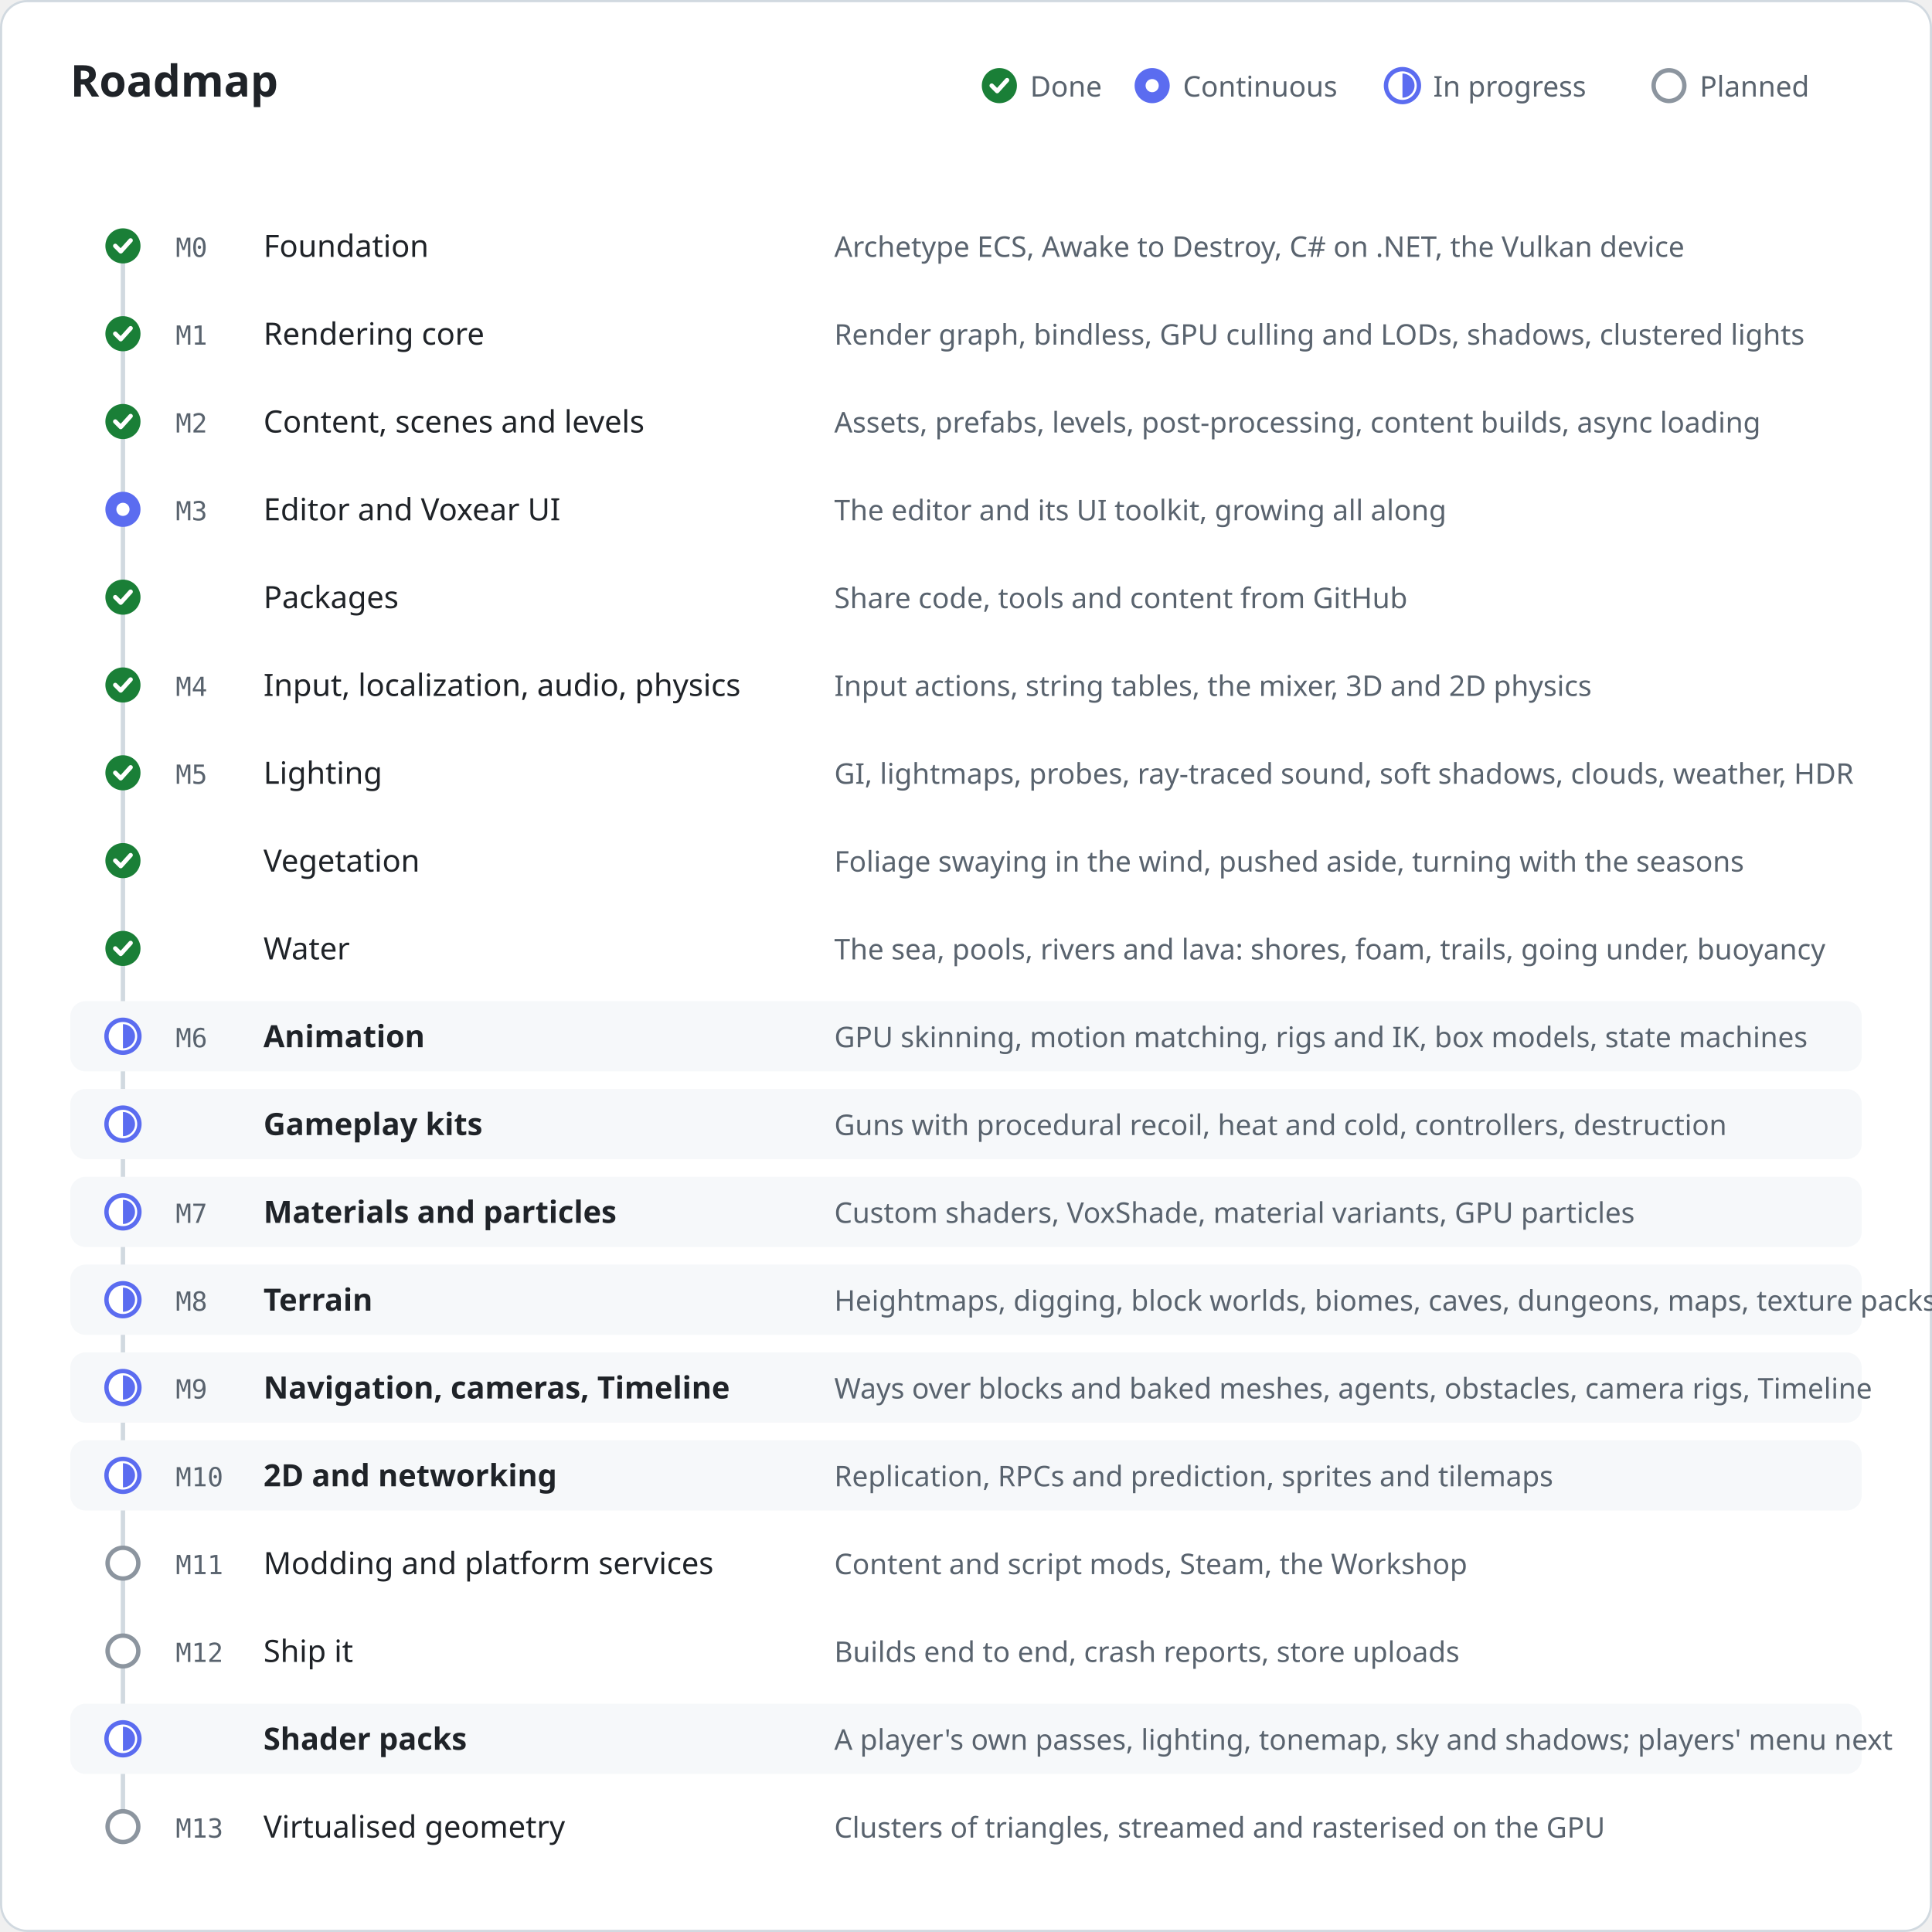
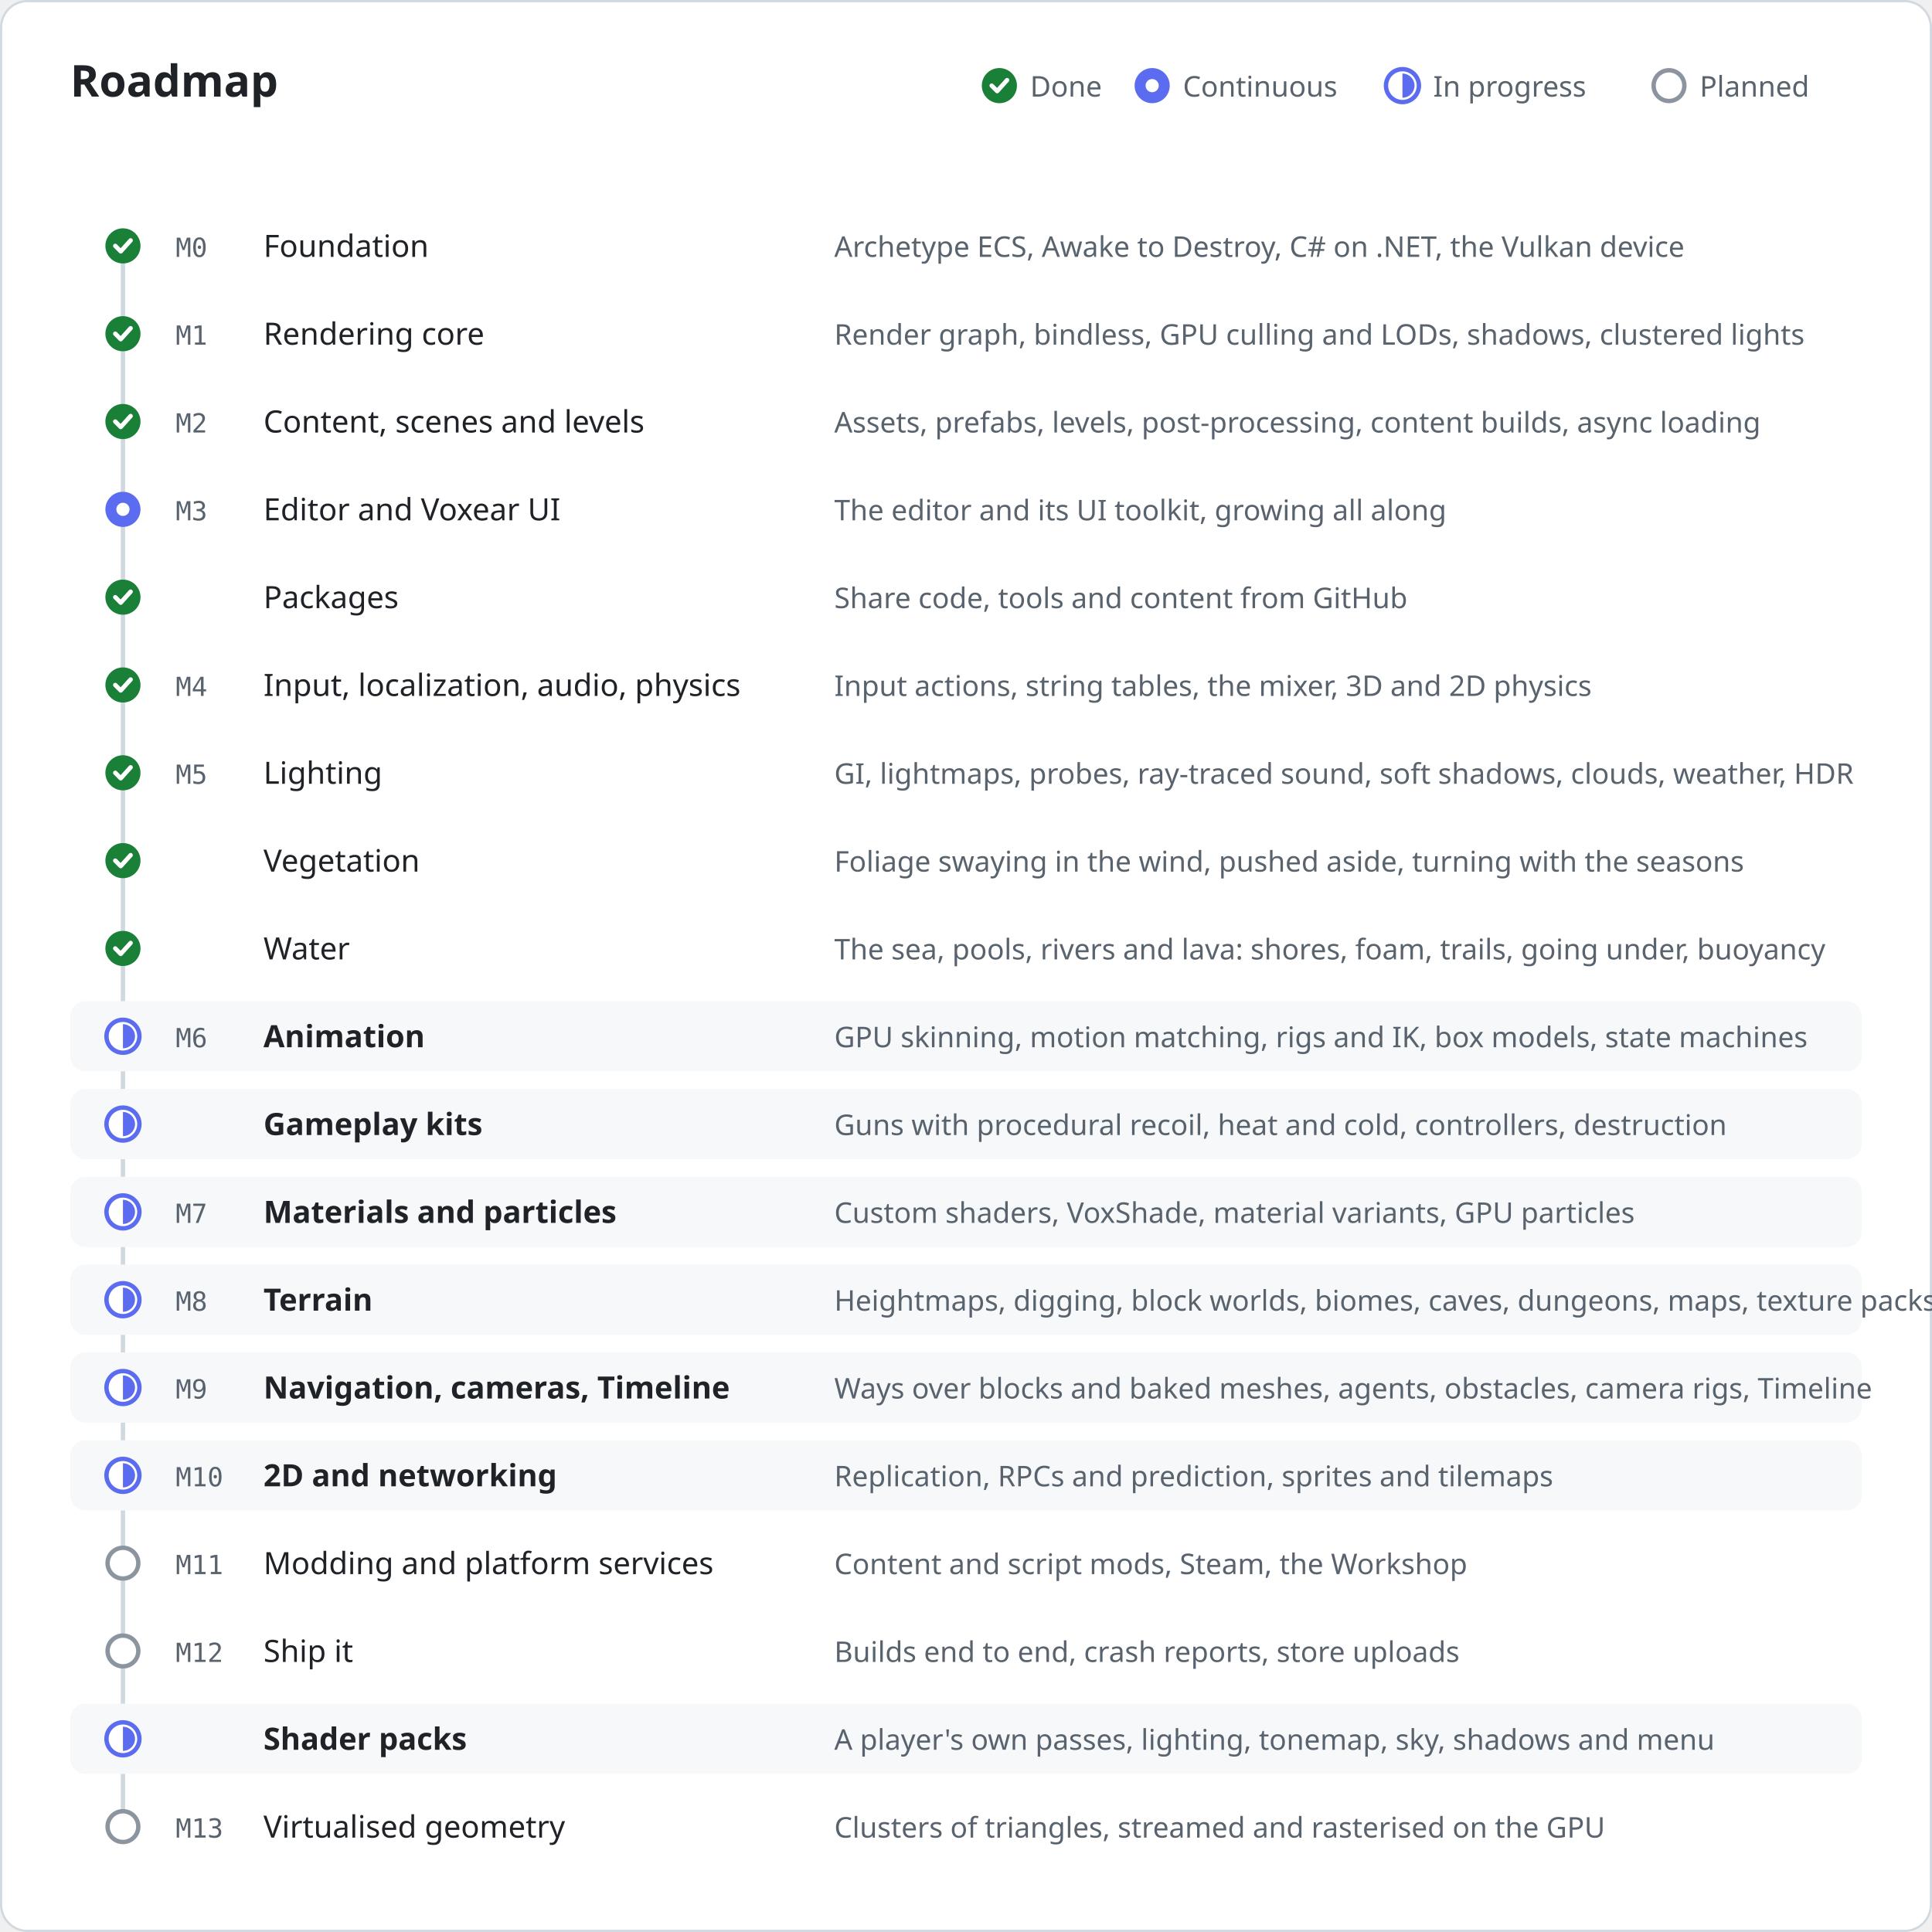
<svg xmlns="http://www.w3.org/2000/svg" width="880" height="880" viewBox="0 0 880 880" role="img" aria-label="Voxear roadmap">
  <rect x="0.5" y="0.5" width="879" height="879" rx="12" fill="#ffffff" stroke="#d1d9e0" />
  <text x="32" y="44" font-family="-apple-system, BlinkMacSystemFont, 'Segoe UI', 'Noto Sans', Helvetica, Arial, sans-serif" font-size="20" font-weight="600" fill="#1f2328">Roadmap</text>
  <circle cx="760.2" cy="39" r="7" fill="#ffffff" stroke="#8c959f" stroke-width="2" />
  <text x="774.2" y="44" font-family="-apple-system, BlinkMacSystemFont, 'Segoe UI', 'Noto Sans', Helvetica, Arial, sans-serif" font-size="13" fill="#59636e">Planned</text>
  <circle cx="638.8" cy="39" r="7.5" fill="#ffffff" stroke="#5b6cf0" stroke-width="2" />
  <path d="M638.8 33.5 a5.5 5.5 0 0 1 0 11 z" fill="#5b6cf0" />
  <text x="652.8" y="44" font-family="-apple-system, BlinkMacSystemFont, 'Segoe UI', 'Noto Sans', Helvetica, Arial, sans-serif" font-size="13" fill="#59636e">In progress</text>
  <circle cx="524.8" cy="39" r="8" fill="#5b6cf0" />
  <circle cx="524.8" cy="39" r="3" fill="#ffffff" />
  <text x="538.8" y="44" font-family="-apple-system, BlinkMacSystemFont, 'Segoe UI', 'Noto Sans', Helvetica, Arial, sans-serif" font-size="13" fill="#59636e">Continuous</text>
  <circle cx="455.2" cy="39" r="8" fill="#1a7f37" />
  <path d="M451.7 39 l2.5 2.5 l4.5-5" fill="none" stroke="#ffffff" stroke-width="2" stroke-linecap="round" stroke-linejoin="round" />
  <text x="469.2" y="44" font-family="-apple-system, BlinkMacSystemFont, 'Segoe UI', 'Noto Sans', Helvetica, Arial, sans-serif" font-size="13" fill="#59636e">Done</text>
  <line x1="56" y1="112" x2="56" y2="832" stroke="#d1d9e0" stroke-width="2" />
  <circle cx="56" cy="112" r="8" fill="#1a7f37" />
  <path d="M52.5 112 l2.5 2.5 l4.5-5" fill="none" stroke="#ffffff" stroke-width="2" stroke-linecap="round" stroke-linejoin="round" />
  <text x="80" y="117" font-family="ui-monospace, SFMono-Regular, 'SF Mono', Menlo, Consolas, monospace" font-size="12" fill="#59636e">M0</text>
  <text x="120" y="117" font-family="-apple-system, BlinkMacSystemFont, 'Segoe UI', 'Noto Sans', Helvetica, Arial, sans-serif" font-size="14" font-weight="500" fill="#1f2328">Foundation</text>
  <text x="380" y="117" font-family="-apple-system, BlinkMacSystemFont, 'Segoe UI', 'Noto Sans', Helvetica, Arial, sans-serif" font-size="13" fill="#59636e">Archetype ECS, Awake to Destroy, C# on .NET, the Vulkan device</text>
  <circle cx="56" cy="152" r="8" fill="#1a7f37" />
  <path d="M52.5 152 l2.5 2.5 l4.5-5" fill="none" stroke="#ffffff" stroke-width="2" stroke-linecap="round" stroke-linejoin="round" />
  <text x="80" y="157" font-family="ui-monospace, SFMono-Regular, 'SF Mono', Menlo, Consolas, monospace" font-size="12" fill="#59636e">M1</text>
  <text x="120" y="157" font-family="-apple-system, BlinkMacSystemFont, 'Segoe UI', 'Noto Sans', Helvetica, Arial, sans-serif" font-size="14" font-weight="500" fill="#1f2328">Rendering core</text>
  <text x="380" y="157" font-family="-apple-system, BlinkMacSystemFont, 'Segoe UI', 'Noto Sans', Helvetica, Arial, sans-serif" font-size="13" fill="#59636e">Render graph, bindless, GPU culling and LODs, shadows, clustered lights</text>
  <circle cx="56" cy="192" r="8" fill="#1a7f37" />
  <path d="M52.5 192 l2.5 2.5 l4.5-5" fill="none" stroke="#ffffff" stroke-width="2" stroke-linecap="round" stroke-linejoin="round" />
  <text x="80" y="197" font-family="ui-monospace, SFMono-Regular, 'SF Mono', Menlo, Consolas, monospace" font-size="12" fill="#59636e">M2</text>
  <text x="120" y="197" font-family="-apple-system, BlinkMacSystemFont, 'Segoe UI', 'Noto Sans', Helvetica, Arial, sans-serif" font-size="14" font-weight="500" fill="#1f2328">Content, scenes and levels</text>
  <text x="380" y="197" font-family="-apple-system, BlinkMacSystemFont, 'Segoe UI', 'Noto Sans', Helvetica, Arial, sans-serif" font-size="13" fill="#59636e">Assets, prefabs, levels, post-processing, content builds, async loading</text>
  <circle cx="56" cy="232" r="8" fill="#5b6cf0" />
  <circle cx="56" cy="232" r="3" fill="#ffffff" />
  <text x="80" y="237" font-family="ui-monospace, SFMono-Regular, 'SF Mono', Menlo, Consolas, monospace" font-size="12" fill="#59636e">M3</text>
  <text x="120" y="237" font-family="-apple-system, BlinkMacSystemFont, 'Segoe UI', 'Noto Sans', Helvetica, Arial, sans-serif" font-size="14" font-weight="500" fill="#1f2328">Editor and Voxear UI</text>
  <text x="380" y="237" font-family="-apple-system, BlinkMacSystemFont, 'Segoe UI', 'Noto Sans', Helvetica, Arial, sans-serif" font-size="13" fill="#59636e">The editor and its UI toolkit, growing all along</text>
  <circle cx="56" cy="272" r="8" fill="#1a7f37" />
  <path d="M52.5 272 l2.5 2.5 l4.5-5" fill="none" stroke="#ffffff" stroke-width="2" stroke-linecap="round" stroke-linejoin="round" />
  <text x="80" y="277" font-family="ui-monospace, SFMono-Regular, 'SF Mono', Menlo, Consolas, monospace" font-size="12" fill="#59636e" />
  <text x="120" y="277" font-family="-apple-system, BlinkMacSystemFont, 'Segoe UI', 'Noto Sans', Helvetica, Arial, sans-serif" font-size="14" font-weight="500" fill="#1f2328">Packages</text>
  <text x="380" y="277" font-family="-apple-system, BlinkMacSystemFont, 'Segoe UI', 'Noto Sans', Helvetica, Arial, sans-serif" font-size="13" fill="#59636e">Share code, tools and content from GitHub</text>
  <circle cx="56" cy="312" r="8" fill="#1a7f37" />
  <path d="M52.5 312 l2.5 2.5 l4.5-5" fill="none" stroke="#ffffff" stroke-width="2" stroke-linecap="round" stroke-linejoin="round" />
  <text x="80" y="317" font-family="ui-monospace, SFMono-Regular, 'SF Mono', Menlo, Consolas, monospace" font-size="12" fill="#59636e">M4</text>
  <text x="120" y="317" font-family="-apple-system, BlinkMacSystemFont, 'Segoe UI', 'Noto Sans', Helvetica, Arial, sans-serif" font-size="14" font-weight="500" fill="#1f2328">Input, localization, audio, physics</text>
  <text x="380" y="317" font-family="-apple-system, BlinkMacSystemFont, 'Segoe UI', 'Noto Sans', Helvetica, Arial, sans-serif" font-size="13" fill="#59636e">Input actions, string tables, the mixer, 3D and 2D physics</text>
  <circle cx="56" cy="352" r="8" fill="#1a7f37" />
  <path d="M52.5 352 l2.5 2.5 l4.5-5" fill="none" stroke="#ffffff" stroke-width="2" stroke-linecap="round" stroke-linejoin="round" />
  <text x="80" y="357" font-family="ui-monospace, SFMono-Regular, 'SF Mono', Menlo, Consolas, monospace" font-size="12" fill="#59636e">M5</text>
  <text x="120" y="357" font-family="-apple-system, BlinkMacSystemFont, 'Segoe UI', 'Noto Sans', Helvetica, Arial, sans-serif" font-size="14" font-weight="500" fill="#1f2328">Lighting</text>
  <text x="380" y="357" font-family="-apple-system, BlinkMacSystemFont, 'Segoe UI', 'Noto Sans', Helvetica, Arial, sans-serif" font-size="13" fill="#59636e">GI, lightmaps, probes, ray-traced sound, soft shadows, clouds, weather, HDR</text>
  <circle cx="56" cy="392" r="8" fill="#1a7f37" />
  <path d="M52.5 392 l2.5 2.5 l4.5-5" fill="none" stroke="#ffffff" stroke-width="2" stroke-linecap="round" stroke-linejoin="round" />
  <text x="80" y="397" font-family="ui-monospace, SFMono-Regular, 'SF Mono', Menlo, Consolas, monospace" font-size="12" fill="#59636e" />
  <text x="120" y="397" font-family="-apple-system, BlinkMacSystemFont, 'Segoe UI', 'Noto Sans', Helvetica, Arial, sans-serif" font-size="14" font-weight="500" fill="#1f2328">Vegetation</text>
  <text x="380" y="397" font-family="-apple-system, BlinkMacSystemFont, 'Segoe UI', 'Noto Sans', Helvetica, Arial, sans-serif" font-size="13" fill="#59636e">Foliage swaying in the wind, pushed aside, turning with the seasons</text>
  <circle cx="56" cy="432" r="8" fill="#1a7f37" />
  <path d="M52.5 432 l2.5 2.5 l4.5-5" fill="none" stroke="#ffffff" stroke-width="2" stroke-linecap="round" stroke-linejoin="round" />
  <text x="80" y="437" font-family="ui-monospace, SFMono-Regular, 'SF Mono', Menlo, Consolas, monospace" font-size="12" fill="#59636e" />
  <text x="120" y="437" font-family="-apple-system, BlinkMacSystemFont, 'Segoe UI', 'Noto Sans', Helvetica, Arial, sans-serif" font-size="14" font-weight="500" fill="#1f2328">Water</text>
  <text x="380" y="437" font-family="-apple-system, BlinkMacSystemFont, 'Segoe UI', 'Noto Sans', Helvetica, Arial, sans-serif" font-size="13" fill="#59636e">The sea, pools, rivers and lava: shores, foam, trails, going under, buoyancy</text>
  <rect x="32" y="456" width="816" height="32" rx="7" fill="#f6f8fa" />
  <circle cx="56" cy="472" r="7.5" fill="#ffffff" stroke="#5b6cf0" stroke-width="2" />
  <path d="M56 466.5 a5.5 5.5 0 0 1 0 11 z" fill="#5b6cf0" />
  <text x="80" y="477" font-family="ui-monospace, SFMono-Regular, 'SF Mono', Menlo, Consolas, monospace" font-size="12" fill="#59636e">M6</text>
  <text x="120" y="477" font-family="-apple-system, BlinkMacSystemFont, 'Segoe UI', 'Noto Sans', Helvetica, Arial, sans-serif" font-size="14" font-weight="600" fill="#1f2328">Animation</text>
  <text x="380" y="477" font-family="-apple-system, BlinkMacSystemFont, 'Segoe UI', 'Noto Sans', Helvetica, Arial, sans-serif" font-size="13" fill="#59636e">GPU skinning, motion matching, rigs and IK, box models, state machines</text>
  <rect x="32" y="496" width="816" height="32" rx="7" fill="#f6f8fa" />
  <circle cx="56" cy="512" r="7.5" fill="#ffffff" stroke="#5b6cf0" stroke-width="2" />
  <path d="M56 506.5 a5.5 5.5 0 0 1 0 11 z" fill="#5b6cf0" />
  <text x="80" y="517" font-family="ui-monospace, SFMono-Regular, 'SF Mono', Menlo, Consolas, monospace" font-size="12" fill="#59636e" />
  <text x="120" y="517" font-family="-apple-system, BlinkMacSystemFont, 'Segoe UI', 'Noto Sans', Helvetica, Arial, sans-serif" font-size="14" font-weight="600" fill="#1f2328">Gameplay kits</text>
  <text x="380" y="517" font-family="-apple-system, BlinkMacSystemFont, 'Segoe UI', 'Noto Sans', Helvetica, Arial, sans-serif" font-size="13" fill="#59636e">Guns with procedural recoil, heat and cold, controllers, destruction</text>
  <rect x="32" y="536" width="816" height="32" rx="7" fill="#f6f8fa" />
  <circle cx="56" cy="552" r="7.5" fill="#ffffff" stroke="#5b6cf0" stroke-width="2" />
  <path d="M56 546.5 a5.5 5.5 0 0 1 0 11 z" fill="#5b6cf0" />
  <text x="80" y="557" font-family="ui-monospace, SFMono-Regular, 'SF Mono', Menlo, Consolas, monospace" font-size="12" fill="#59636e">M7</text>
  <text x="120" y="557" font-family="-apple-system, BlinkMacSystemFont, 'Segoe UI', 'Noto Sans', Helvetica, Arial, sans-serif" font-size="14" font-weight="600" fill="#1f2328">Materials and particles</text>
  <text x="380" y="557" font-family="-apple-system, BlinkMacSystemFont, 'Segoe UI', 'Noto Sans', Helvetica, Arial, sans-serif" font-size="13" fill="#59636e">Custom shaders, VoxShade, material variants, GPU particles</text>
  <rect x="32" y="576" width="816" height="32" rx="7" fill="#f6f8fa" />
  <circle cx="56" cy="592" r="7.5" fill="#ffffff" stroke="#5b6cf0" stroke-width="2" />
  <path d="M56 586.5 a5.5 5.5 0 0 1 0 11 z" fill="#5b6cf0" />
  <text x="80" y="597" font-family="ui-monospace, SFMono-Regular, 'SF Mono', Menlo, Consolas, monospace" font-size="12" fill="#59636e">M8</text>
  <text x="120" y="597" font-family="-apple-system, BlinkMacSystemFont, 'Segoe UI', 'Noto Sans', Helvetica, Arial, sans-serif" font-size="14" font-weight="600" fill="#1f2328">Terrain</text>
  <text x="380" y="597" font-family="-apple-system, BlinkMacSystemFont, 'Segoe UI', 'Noto Sans', Helvetica, Arial, sans-serif" font-size="13" fill="#59636e">Heightmaps, digging, block worlds, biomes, caves, dungeons, maps, texture packs</text>
  <rect x="32" y="616" width="816" height="32" rx="7" fill="#f6f8fa" />
  <circle cx="56" cy="632" r="7.5" fill="#ffffff" stroke="#5b6cf0" stroke-width="2" />
  <path d="M56 626.5 a5.5 5.5 0 0 1 0 11 z" fill="#5b6cf0" />
  <text x="80" y="637" font-family="ui-monospace, SFMono-Regular, 'SF Mono', Menlo, Consolas, monospace" font-size="12" fill="#59636e">M9</text>
  <text x="120" y="637" font-family="-apple-system, BlinkMacSystemFont, 'Segoe UI', 'Noto Sans', Helvetica, Arial, sans-serif" font-size="14" font-weight="600" fill="#1f2328">Navigation, cameras, Timeline</text>
  <text x="380" y="637" font-family="-apple-system, BlinkMacSystemFont, 'Segoe UI', 'Noto Sans', Helvetica, Arial, sans-serif" font-size="13" fill="#59636e">Ways over blocks and baked meshes, agents, obstacles, camera rigs, Timeline</text>
  <rect x="32" y="656" width="816" height="32" rx="7" fill="#f6f8fa" />
  <circle cx="56" cy="672" r="7.5" fill="#ffffff" stroke="#5b6cf0" stroke-width="2" />
  <path d="M56 666.5 a5.5 5.5 0 0 1 0 11 z" fill="#5b6cf0" />
  <text x="80" y="677" font-family="ui-monospace, SFMono-Regular, 'SF Mono', Menlo, Consolas, monospace" font-size="12" fill="#59636e">M10</text>
  <text x="120" y="677" font-family="-apple-system, BlinkMacSystemFont, 'Segoe UI', 'Noto Sans', Helvetica, Arial, sans-serif" font-size="14" font-weight="600" fill="#1f2328">2D and networking</text>
  <text x="380" y="677" font-family="-apple-system, BlinkMacSystemFont, 'Segoe UI', 'Noto Sans', Helvetica, Arial, sans-serif" font-size="13" fill="#59636e">Replication, RPCs and prediction, sprites and tilemaps</text>
  <circle cx="56" cy="712" r="7" fill="#ffffff" stroke="#8c959f" stroke-width="2" />
  <text x="80" y="717" font-family="ui-monospace, SFMono-Regular, 'SF Mono', Menlo, Consolas, monospace" font-size="12" fill="#59636e">M11</text>
  <text x="120" y="717" font-family="-apple-system, BlinkMacSystemFont, 'Segoe UI', 'Noto Sans', Helvetica, Arial, sans-serif" font-size="14" font-weight="500" fill="#1f2328">Modding and platform services</text>
  <text x="380" y="717" font-family="-apple-system, BlinkMacSystemFont, 'Segoe UI', 'Noto Sans', Helvetica, Arial, sans-serif" font-size="13" fill="#59636e">Content and script mods, Steam, the Workshop</text>
  <circle cx="56" cy="752" r="7" fill="#ffffff" stroke="#8c959f" stroke-width="2" />
  <text x="80" y="757" font-family="ui-monospace, SFMono-Regular, 'SF Mono', Menlo, Consolas, monospace" font-size="12" fill="#59636e">M12</text>
  <text x="120" y="757" font-family="-apple-system, BlinkMacSystemFont, 'Segoe UI', 'Noto Sans', Helvetica, Arial, sans-serif" font-size="14" font-weight="500" fill="#1f2328">Ship it</text>
  <text x="380" y="757" font-family="-apple-system, BlinkMacSystemFont, 'Segoe UI', 'Noto Sans', Helvetica, Arial, sans-serif" font-size="13" fill="#59636e">Builds end to end, crash reports, store uploads</text>
  <rect x="32" y="776" width="816" height="32" rx="7" fill="#f6f8fa" />
  <circle cx="56" cy="792" r="7.5" fill="#ffffff" stroke="#5b6cf0" stroke-width="2" />
  <path d="M56 786.5 a5.5 5.5 0 0 1 0 11 z" fill="#5b6cf0" />
  <text x="80" y="797" font-family="ui-monospace, SFMono-Regular, 'SF Mono', Menlo, Consolas, monospace" font-size="12" fill="#59636e" />
  <text x="120" y="797" font-family="-apple-system, BlinkMacSystemFont, 'Segoe UI', 'Noto Sans', Helvetica, Arial, sans-serif" font-size="14" font-weight="600" fill="#1f2328">Shader packs</text>
-   <text x="380" y="797" font-family="-apple-system, BlinkMacSystemFont, 'Segoe UI', 'Noto Sans', Helvetica, Arial, sans-serif" font-size="13" fill="#59636e">A player's own passes, lighting, tonemap, sky and shadows; players' menu next</text>
+   <text x="380" y="797" font-family="-apple-system, BlinkMacSystemFont, 'Segoe UI', 'Noto Sans', Helvetica, Arial, sans-serif" font-size="13" fill="#59636e">A player's own passes, lighting, tonemap, sky, shadows and menu</text>
  <circle cx="56" cy="832" r="7" fill="#ffffff" stroke="#8c959f" stroke-width="2" />
  <text x="80" y="837" font-family="ui-monospace, SFMono-Regular, 'SF Mono', Menlo, Consolas, monospace" font-size="12" fill="#59636e">M13</text>
  <text x="120" y="837" font-family="-apple-system, BlinkMacSystemFont, 'Segoe UI', 'Noto Sans', Helvetica, Arial, sans-serif" font-size="14" font-weight="500" fill="#1f2328">Virtualised geometry</text>
  <text x="380" y="837" font-family="-apple-system, BlinkMacSystemFont, 'Segoe UI', 'Noto Sans', Helvetica, Arial, sans-serif" font-size="13" fill="#59636e">Clusters of triangles, streamed and rasterised on the GPU</text>
</svg>
